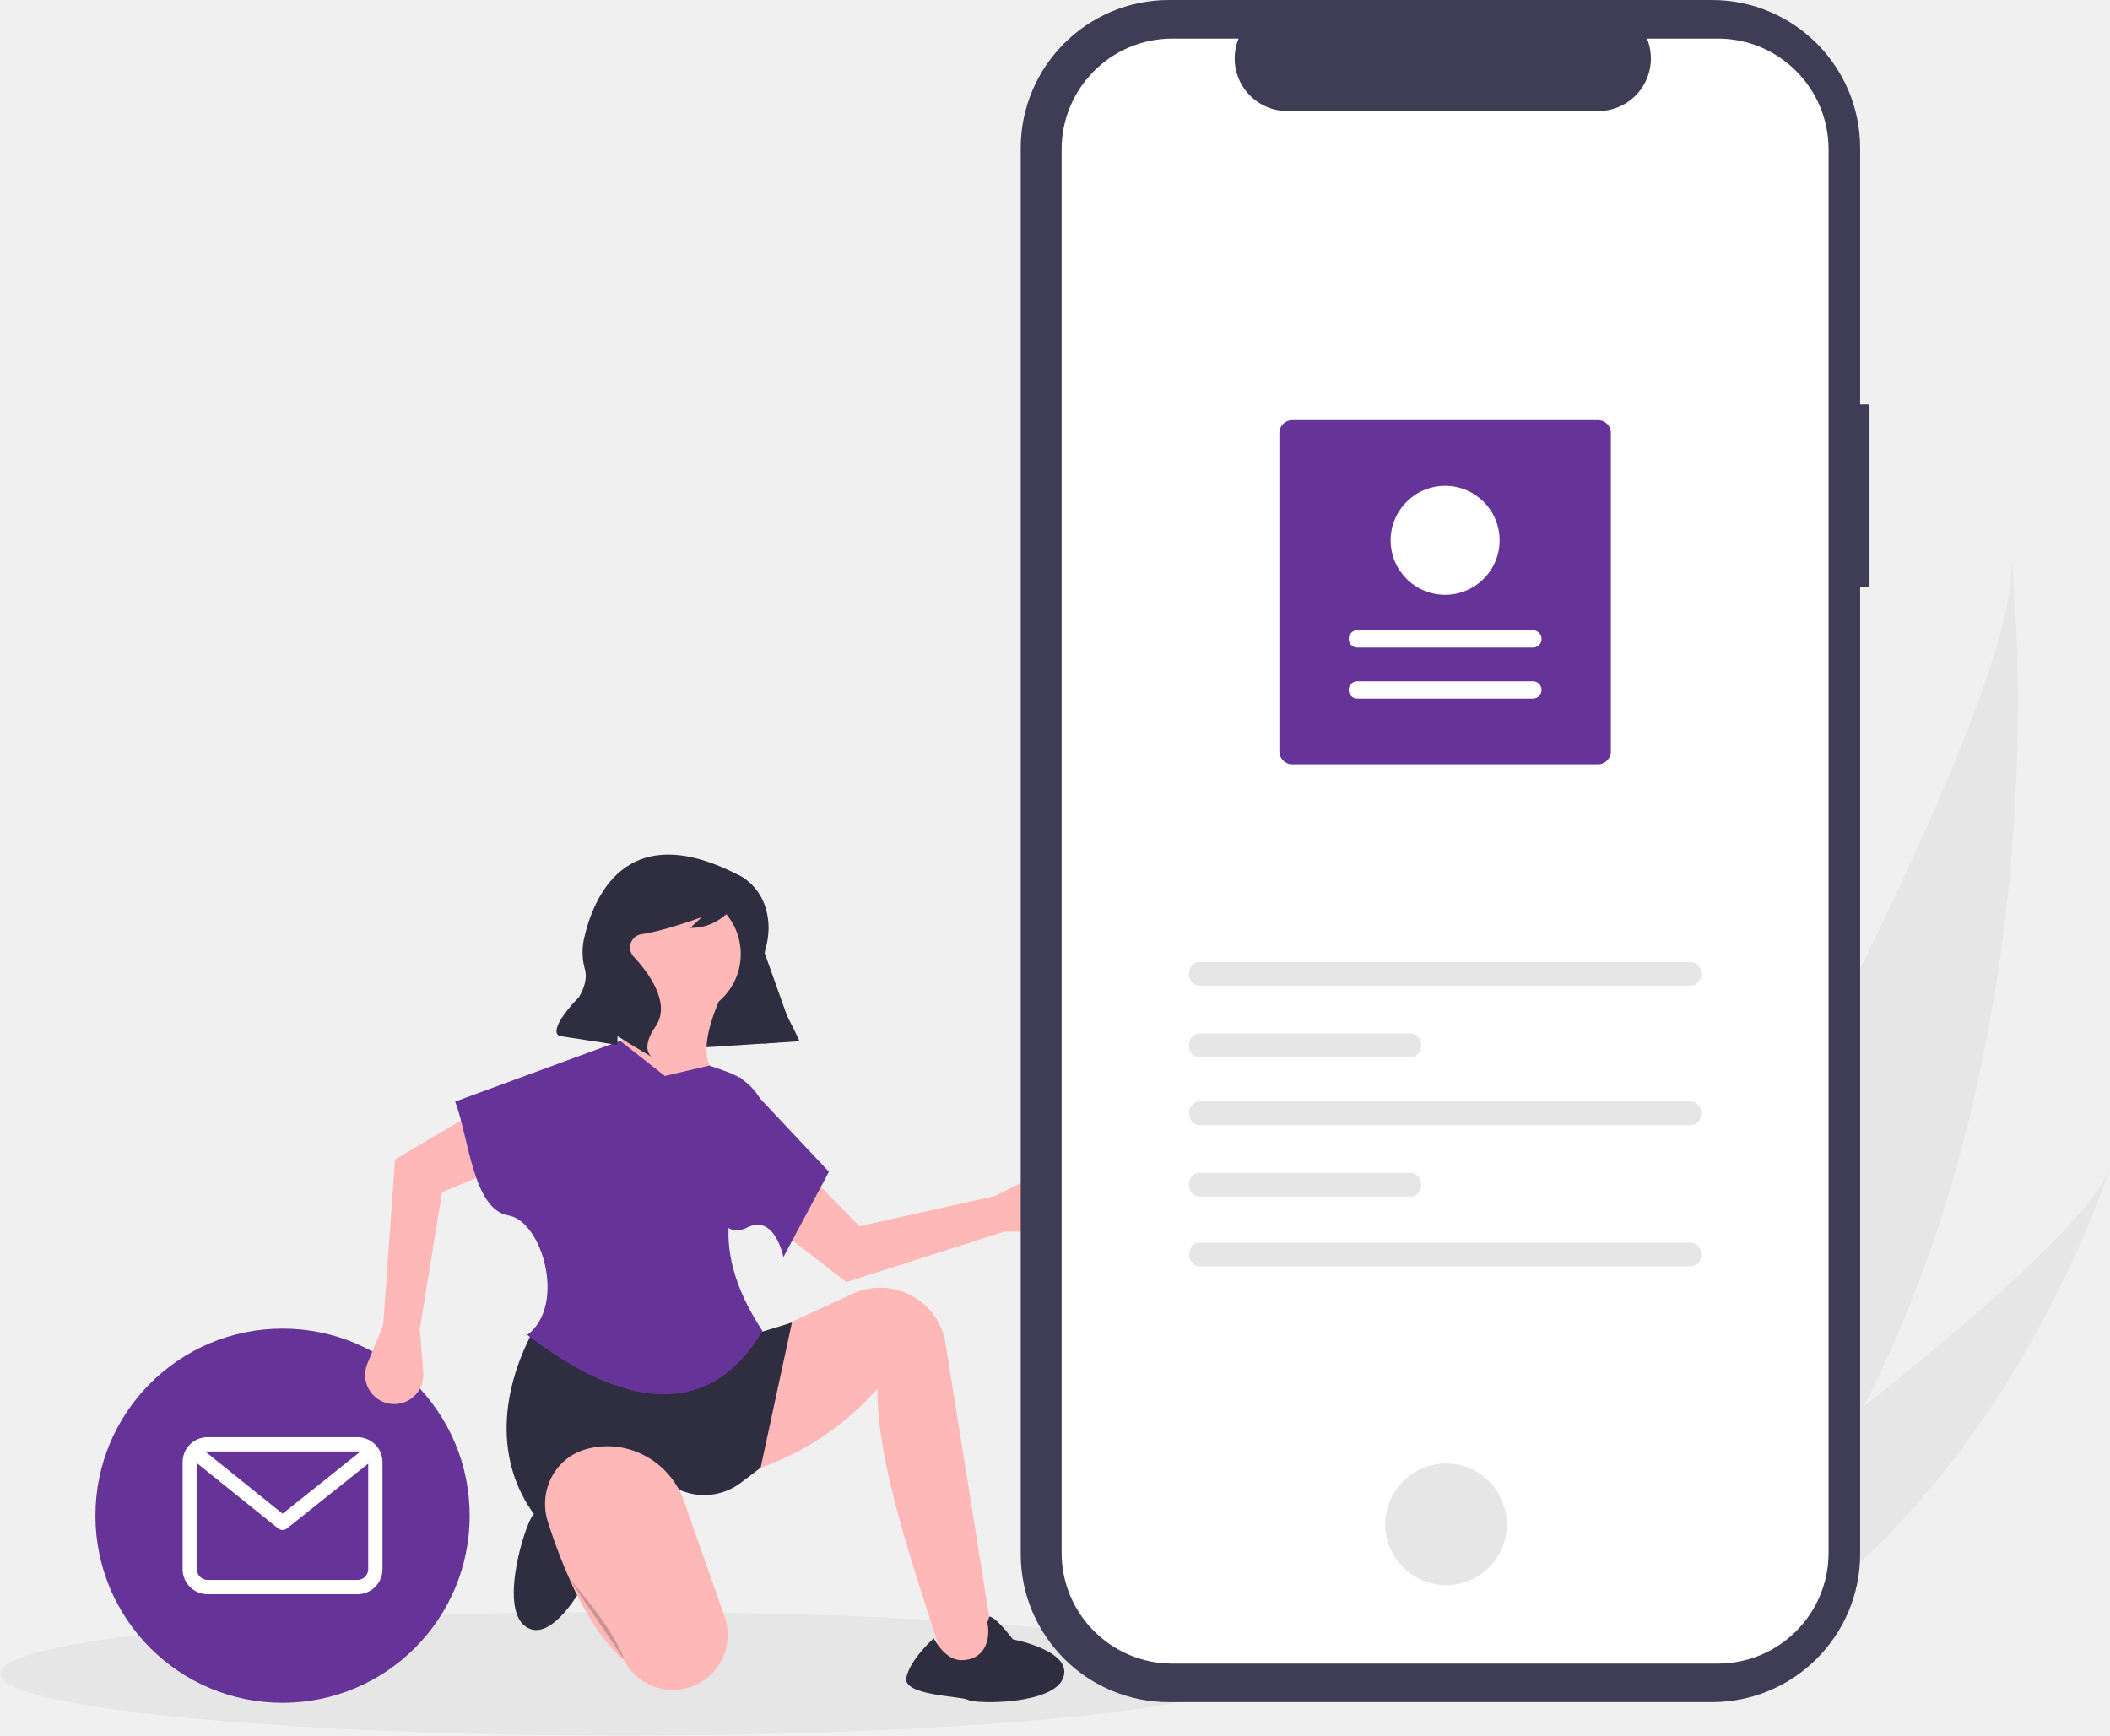
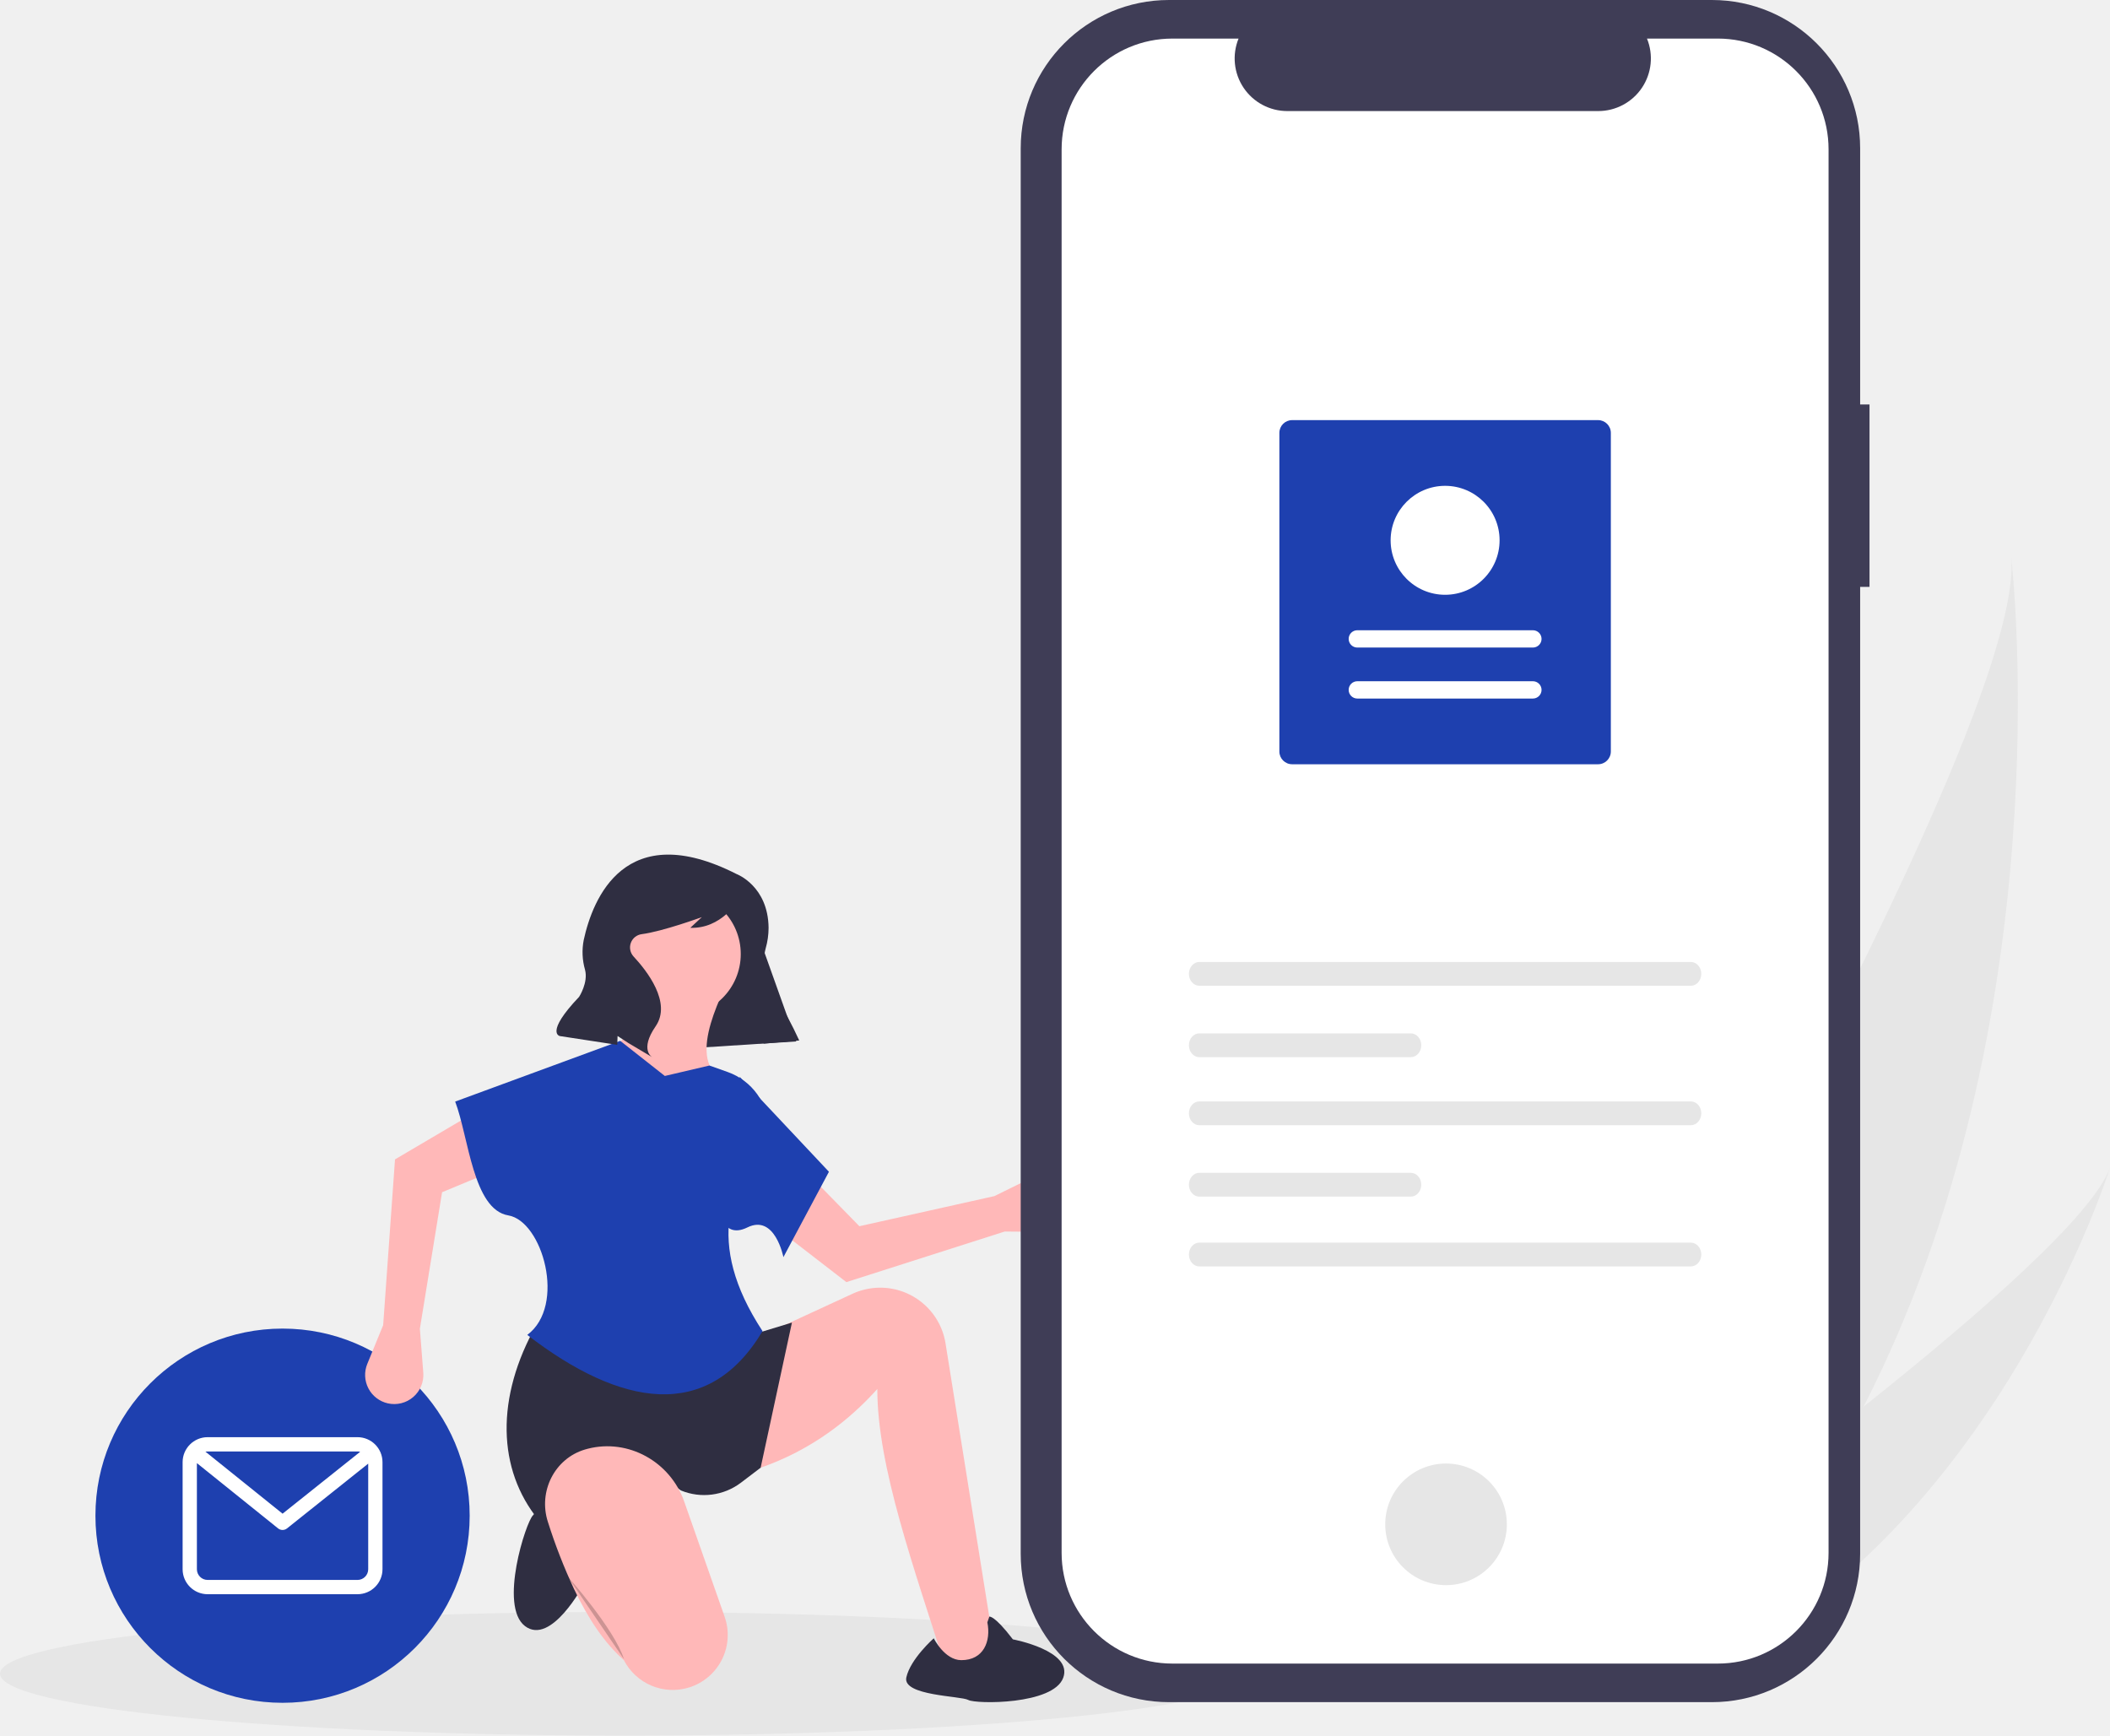
<svg xmlns="http://www.w3.org/2000/svg" id="a7911dd8-4c59-47c4-8e89-f08275b909c0" data-name="Layer 1" viewBox="0 0 902.097 742.063">
  <path d="M945.695,680.396c-18.173,35.465-41.224,69.764-70.389,100.808-.648.701-1.302,1.384-1.962,2.079l-69.101-32.713c.423-.702.886-1.491,1.385-2.353,29.683-50.787,208.865-360.591,203.203-430.758C1009.49,323.246,1030.729,514.628,945.695,680.396Z" transform="translate(-148.9513 -78.96859)" fill="#e6e6e6" />
  <path d="M888.637,787.515c-.967.55-1.959,1.088-2.957,1.608l-51.838-24.541c.725-.514,1.569-1.122,2.539-1.806,15.881-11.403,63.105-45.613,109.314-82.38,49.658-39.511,98.152-81.964,105.354-102.228C1049.586,582.814,1004.134,724.065,888.637,787.515Z" transform="translate(-148.9513 -78.96859)" fill="#e6e6e6" />
  <ellipse cx="267" cy="715.627" rx="267" ry="26.436" fill="#e6e6e6" />
-   <circle cx="120.802" cy="648.051" r="80" fill="#663399" />
+   <circle cx="120.802" cy="648.051" r="80" fill="#1E40AF" />
  <path d="M301.799,693.448H237.708a10.694,10.694,0,0,0-10.682,10.682v45.779A10.694,10.694,0,0,0,237.708,760.591h64.091a10.694,10.694,0,0,0,10.682-10.682v-45.779A10.694,10.694,0,0,0,301.799,693.448Zm0,6.104a4.557,4.557,0,0,1,1.134.148l-33.172,26.461-32.978-26.515a4.581,4.581,0,0,1,.925-.094Zm0,54.935H237.708a4.583,4.583,0,0,1-4.578-4.578v-45.368l34.711,27.909a3.052,3.052,0,0,0,3.815.007l34.72-27.697v45.149A4.583,4.583,0,0,1,301.799,754.487Z" transform="translate(-148.9513 -78.96859)" fill="#fff" />
  <polygon points="340.407 445.28 275.039 449.483 257.506 387.422 314.96 373.958 340.407 445.28" fill="#2f2e41" />
  <path d="M578.492,605.52l17.9.147a12.454,12.454,0,0,0,12.398-14.43v0a12.454,12.454,0,0,0-17.807-9.191L574.103,590.375l-57.737,12.876L491.631,577.962l-14.208,23.401,33.378,25.788Z" transform="translate(-148.9513 -78.96859)" fill="#ffb8b8" />
  <path d="M575.137,790.458l-21.09,4.056c-14.405-45.409-30.013-88.411-30.012-121.67C503.649,695.533,478.369,708.513,448.6,712.59l3.245-50.29,24.334-12.978,37.243-17.189a28.281,28.281,0,0,1,10.365-2.564h0a28.281,28.281,0,0,1,29.412,23.773Z" transform="translate(-148.9513 -78.96859)" fill="#ffb8b8" />
  <path d="M571.892,770.18s2.022-.857,10.098,9.711c0,0,25.79,4.802,21.525,16.432s-37.426,11.264-40.577,9.487-28.233-1.74-26.499-9.641,11.725-16.732,11.725-16.732,4.594,9.308,11.734,9.347c9.561.052,12.805-8.059,11.183-16.17C571.066,772.538,571.954,770.229,571.892,770.18Z" transform="translate(-148.9513 -78.96859)" fill="#2f2e41" />
  <path d="M409.611,742.522s3.16,8.637-11.066,13.841c0,0-13.954,26.419-25.156,17.843s.423-44.511,3.421-47.336,11.451-30.112,19.456-25.551,14.225,18.414,14.225,18.414-25.775,8.277-13.582,27.435C396.91,747.169,402.226,747.528,409.611,742.522Z" transform="translate(-148.9513 -78.96859)" fill="#2f2e41" />
  <circle cx="290.139" cy="407.908" r="26.561" fill="#ffb8b8" />
  <path d="M461.984,557.257H415.749l-9.734-28.39c16.875-5.151,12.933-19.778,9.734-34.068H461.984c-8.963,17.877-20.099,43.178,1.622,47.857Z" transform="translate(-148.9513 -78.96859)" fill="#ffb8b8" />
  <path d="M474.151,706.506l-8.406,6.388a26.031,26.031,0,0,1-25.662,3.345h0c-24.075-18.046-43.711-12.638-59.213,14.6-18.594-20.985-20.65-51.379-4.056-82.736l92.064,2.028,18.656-5.678Z" transform="translate(-148.9513 -78.96859)" fill="#2f2e41" />
  <path d="M443.49,800.485l0,0a23.507,23.507,0,0,1-27.82-11.721c-8.274-7.287-15.255-17.721-21.309-30.409A235.352,235.352,0,0,1,383.194,729.672c-4.19-12.94,2.816-27.077,15.855-30.948q.582-.173,1.177-.326c17.406-4.469,35.281,5.571,41.231,22.528l17.301,49.308A23.507,23.507,0,0,1,443.49,800.485Z" transform="translate(-148.9513 -78.96859)" fill="#ffb8b8" />
  <path d="M391.415,752.741s20.278,22.712,24.334,35.69" transform="translate(-148.9513 -78.96859)" opacity="0.2" />
  <path d="M312.768,645.555l-6.787,16.564a12.454,12.454,0,0,0,8.791,16.872h0a12.454,12.454,0,0,0,15.149-13.118l-1.462-18.767,9.496-58.388,32.669-13.57-16.448-21.885-36.343,21.409Z" transform="translate(-148.9513 -78.96859)" fill="#ffb8b8" />
-   <path d="M474.962,648.104c-23.306,39.147-60.787,32.277-100.581,1.622,16.782-12.548,6.489-48.668-8.111-51.101-15.098-2.516-16.913-33.392-22.712-48.668l70.569-25.956,19.062,15.006,19.062-4.461,7.815,2.773a26.42,26.42,0,0,1,17.582,24.537C461.633,584.991,449.778,609.671,474.962,648.104Z" transform="translate(-148.9513 -78.96859)" fill="#663399" />
-   <path d="M483.884,616.47s-3.592-18.52-15.382-12.707-12.602-10.41-12.602-10.41l9.328-53.94,38.123,40.557Z" transform="translate(-148.9513 -78.96859)" fill="#663399" />
+   <path d="M474.962,648.104c-23.306,39.147-60.787,32.277-100.581,1.622,16.782-12.548,6.489-48.668-8.111-51.101-15.098-2.516-16.913-33.392-22.712-48.668l70.569-25.956,19.062,15.006,19.062-4.461,7.815,2.773a26.42,26.42,0,0,1,17.582,24.537C461.633,584.991,449.778,609.671,474.962,648.104Z" transform="translate(-148.9513 -78.96859)" fill="#1E40AF" />
+   <path d="M483.884,616.47s-3.592-18.52-15.382-12.707-12.602-10.41-12.602-10.41l9.328-53.94,38.123,40.557Z" transform="translate(-148.9513 -78.96859)" fill="#1E40AF" />
  <path d="M463.898,452.693s13.461,5.048,13.649,22.968a32.348,32.348,0,0,1-1.275,8.911c-.905,3.285-1.671,10.424,4.134,20a184.663,184.663,0,0,1,10.248,19.271h0l-15.219,1.333-2.291-25.23a125.125,125.125,0,0,0-8.624-35.619l-.096-.238s-7.083,12.063-20.339,11.572l4.909-4.559s-16.662,6.107-25.703,7.282a5.719,5.719,0,0,0-3.528,9.479q.079.088.161.176c5.47,5.891,16.341,19.567,9.328,29.736s-1.438,13.22-1.438,13.22L417.611,524.931l-4.629-3.016-.14,3.787-24.512-3.752s-6.593-1.192,8.205-16.762c0,0,3.982-6.112,2.541-11.563a27.211,27.211,0,0,1-.563-12.755C402.352,463.238,416.142,428.412,463.898,452.693Z" transform="translate(-148.9513 -78.96859)" fill="#2f2e41" />
  <path id="b82a9922-ead1-40af-af3b-f133b244cde7" data-name="Path 33" d="M948.228,251.914h-4v-109.545a63.4,63.4,0,0,0-63.4-63.4h-232.087a63.4,63.4,0,0,0-63.4,63.4v600.974a63.4,63.4,0,0,0,63.4,63.4h232.086a63.4,63.4,0,0,0,63.4-63.4V329.89h4Z" transform="translate(-148.9513 -78.96859)" fill="#3f3d56" />
  <path id="b2a7827b-2d2c-407d-93be-35e4c67116bc" data-name="Path 34" d="M883.386,95.462h-30.295a22.495,22.495,0,0,1-20.828,30.994h-132.959a22.495,22.495,0,0,1-20.827-30.991h-28.3a47.348,47.348,0,0,0-47.348,47.348v600.089a47.348,47.348,0,0,0,47.348,47.348H883.377a47.348,47.348,0,0,0,47.348-47.348v-0h0v-600.092a47.348,47.348,0,0,0-47.348-47.348h.009Z" transform="translate(-148.9513 -78.96859)" fill="#fff" />
  <circle id="e6b07811-3d0f-4972-ba4c-46b0c6566e33" data-name="Ellipse 7" cx="618.231" cy="651.746" r="26" fill="#e6e6e6" />
  <path d="M661.706,490.267c-2.458,0-4.458,2.283-4.458,5.088s2,5.088,4.458,5.088H871.848c2.458,0,4.458-2.283,4.458-5.088s-2-5.088-4.458-5.088Z" transform="translate(-148.9513 -78.96859)" fill="#e6e6e6" />
  <path d="M661.706,610.267c-2.458,0-4.458,2.283-4.458,5.088s2,5.088,4.458,5.088H871.848c2.458,0,4.458-2.283,4.458-5.088s-2-5.088-4.458-5.088Z" transform="translate(-148.9513 -78.96859)" fill="#e6e6e6" />
  <path d="M661.706,520.794c-2.458,0-4.458,2.283-4.458,5.088s2,5.088,4.458,5.088h90.425c2.458,0,4.458-2.283,4.458-5.088s-2-5.088-4.458-5.088Z" transform="translate(-148.9513 -78.96859)" fill="#e6e6e6" />
  <path d="M661.706,549.893c-2.458,0-4.458,2.283-4.458,5.088s2,5.088,4.458,5.088H871.848c2.458,0,4.458-2.283,4.458-5.088s-2-5.088-4.458-5.088Z" transform="translate(-148.9513 -78.96859)" fill="#e6e6e6" />
  <path d="M661.706,580.42c-2.458,0-4.458,2.283-4.458,5.088s2,5.088,4.458,5.088h90.425c2.458,0,4.458-2.283,4.458-5.088s-2-5.088-4.458-5.088Z" transform="translate(-148.9513 -78.96859)" fill="#e6e6e6" />
-   <path d="M701.377,258.596H832.19a5.457,5.457,0,0,1,5.451,5.451V400.283a5.457,5.457,0,0,1-5.451,5.451H701.377a5.457,5.457,0,0,1-5.451-5.451V264.046A5.457,5.457,0,0,1,701.377,258.596Z" transform="translate(-148.9513 -78.96859)" fill="#663399" />
+   <path d="M701.377,258.596H832.19a5.457,5.457,0,0,1,5.451,5.451V400.283a5.457,5.457,0,0,1-5.451,5.451H701.377a5.457,5.457,0,0,1-5.451-5.451V264.046A5.457,5.457,0,0,1,701.377,258.596Z" transform="translate(-148.9513 -78.96859)" fill="#1E40AF" />
  <path d="M804.317,377.639a3.7,3.7,0,1,0,0-7.401h-75.066a3.7,3.7,0,1,0,0,7.401Z" transform="translate(-148.9513 -78.96859)" fill="#fff" />
  <path d="M804.317,355.837a3.7,3.7,0,0,0,0-7.401h-75.066a3.7,3.7,0,1,0,0,7.401Z" transform="translate(-148.9513 -78.96859)" fill="#fff" />
  <path d="M766.783,286.69a23.293,23.293,0,1,1-23.293,23.293A23.319,23.319,0,0,1,766.783,286.69Z" transform="translate(-148.9513 -78.96859)" fill="#fff" />
</svg>
